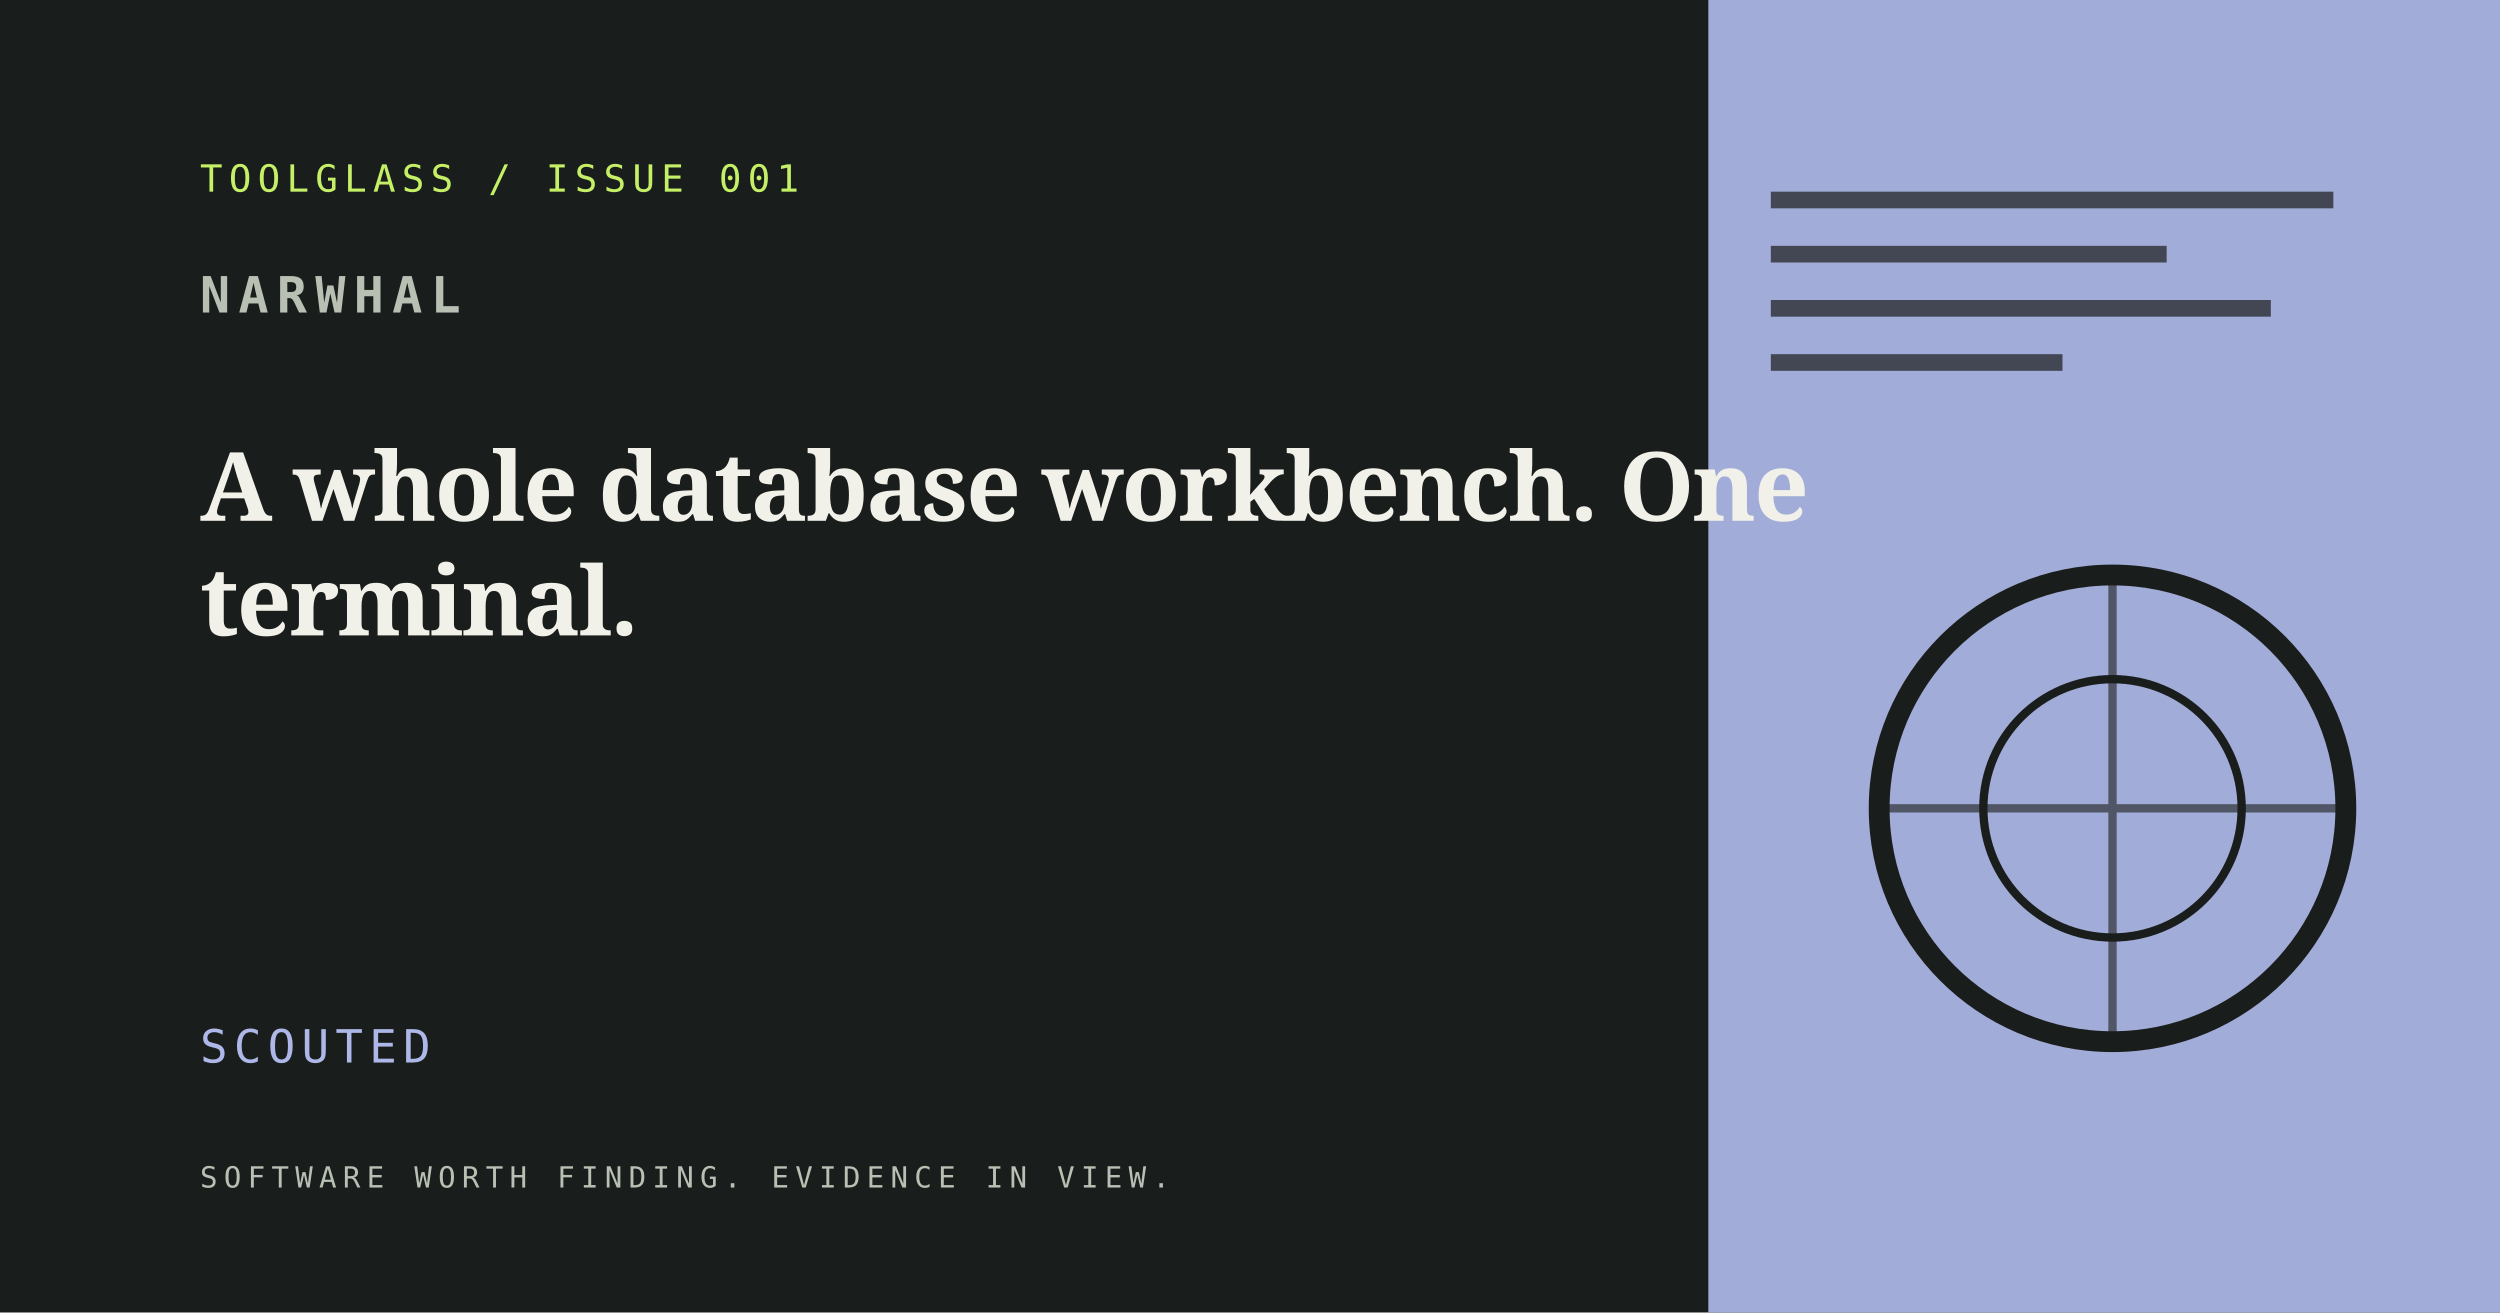
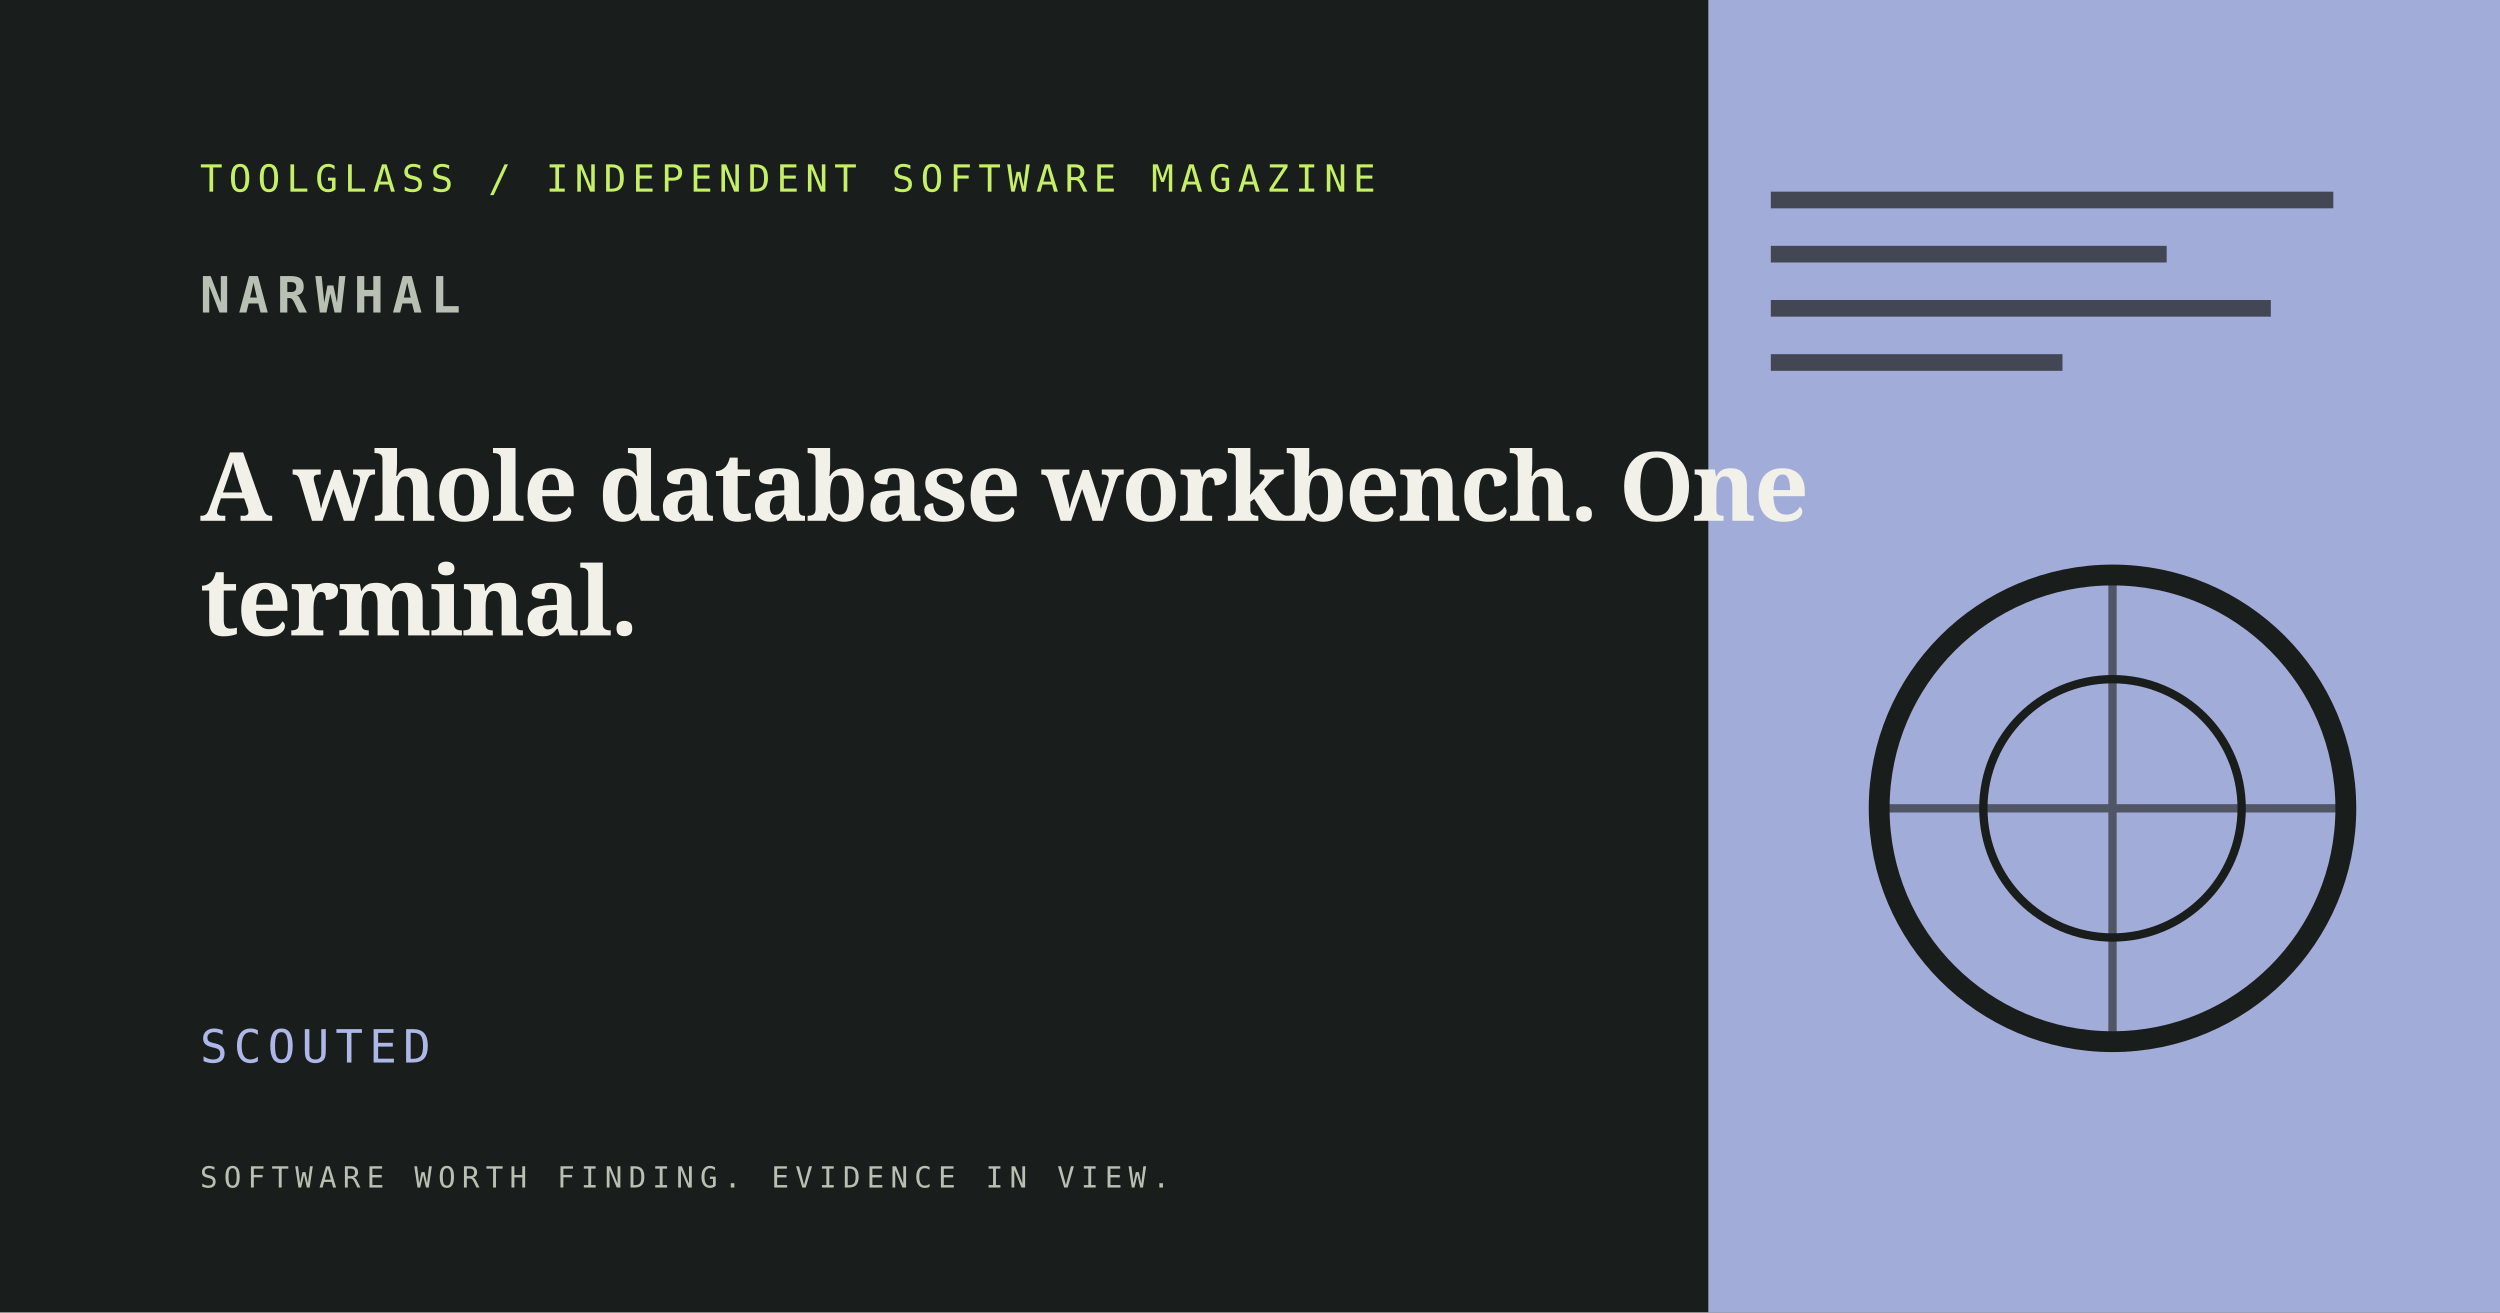
<svg xmlns="http://www.w3.org/2000/svg" width="1200" height="630" viewBox="0 0 1200 630" role="img" aria-labelledby="title desc">
  <rect width="1200" height="630" fill="#191d1b" />
  <path d="M820 0h380v630H820z" fill="#aeb8e8" opacity=".92" />
  <path d="M850 96h270M850 122h190M850 148h240M850 174h140" stroke="#191d1b" stroke-width="8" opacity=".7" />
  <circle cx="1014" cy="388" r="112" fill="none" stroke="#191d1b" stroke-width="10" />
  <circle cx="1014" cy="388" r="62" fill="none" stroke="#191d1b" stroke-width="4" />
  <path d="M902 388h224M1014 276v224" stroke="#191d1b" stroke-width="4" opacity=".6" />
-   <text x="96" y="92" class="eyebrow">TOOLGLASS / ISSUE 001</text>
+   <text x="96" y="92" class="eyebrow">TOOLGLASS / INDEPENDENT SOFTWARE MAGAZINE</text>
  <text x="96" y="150" class="name">NARWHAL</text>
  <text x="96" y="250" class="title">A whole database workbench. One</text>
  <text x="96" y="305" class="title">terminal.</text>
  <text x="96" y="510" class="status">SCOUTED</text>
  <text x="96" y="570" class="foot">SOFTWARE WORTH FINDING. EVIDENCE IN VIEW.</text>
  <style>
    .eyebrow,.status,.foot{font-family:monospace;letter-spacing:3px}.eyebrow{fill:#c4ef66;font-size:18px}.name{font:700 24px monospace;fill:#b8c0b4;letter-spacing:4px}.title{font:700 46px Georgia,serif;fill:#f1f0e9;letter-spacing:-1px}.status{font-size:22px;fill:#aeb8e8}.foot{font-size:14px;fill:#b8c0b4}
  </style>
</svg>
